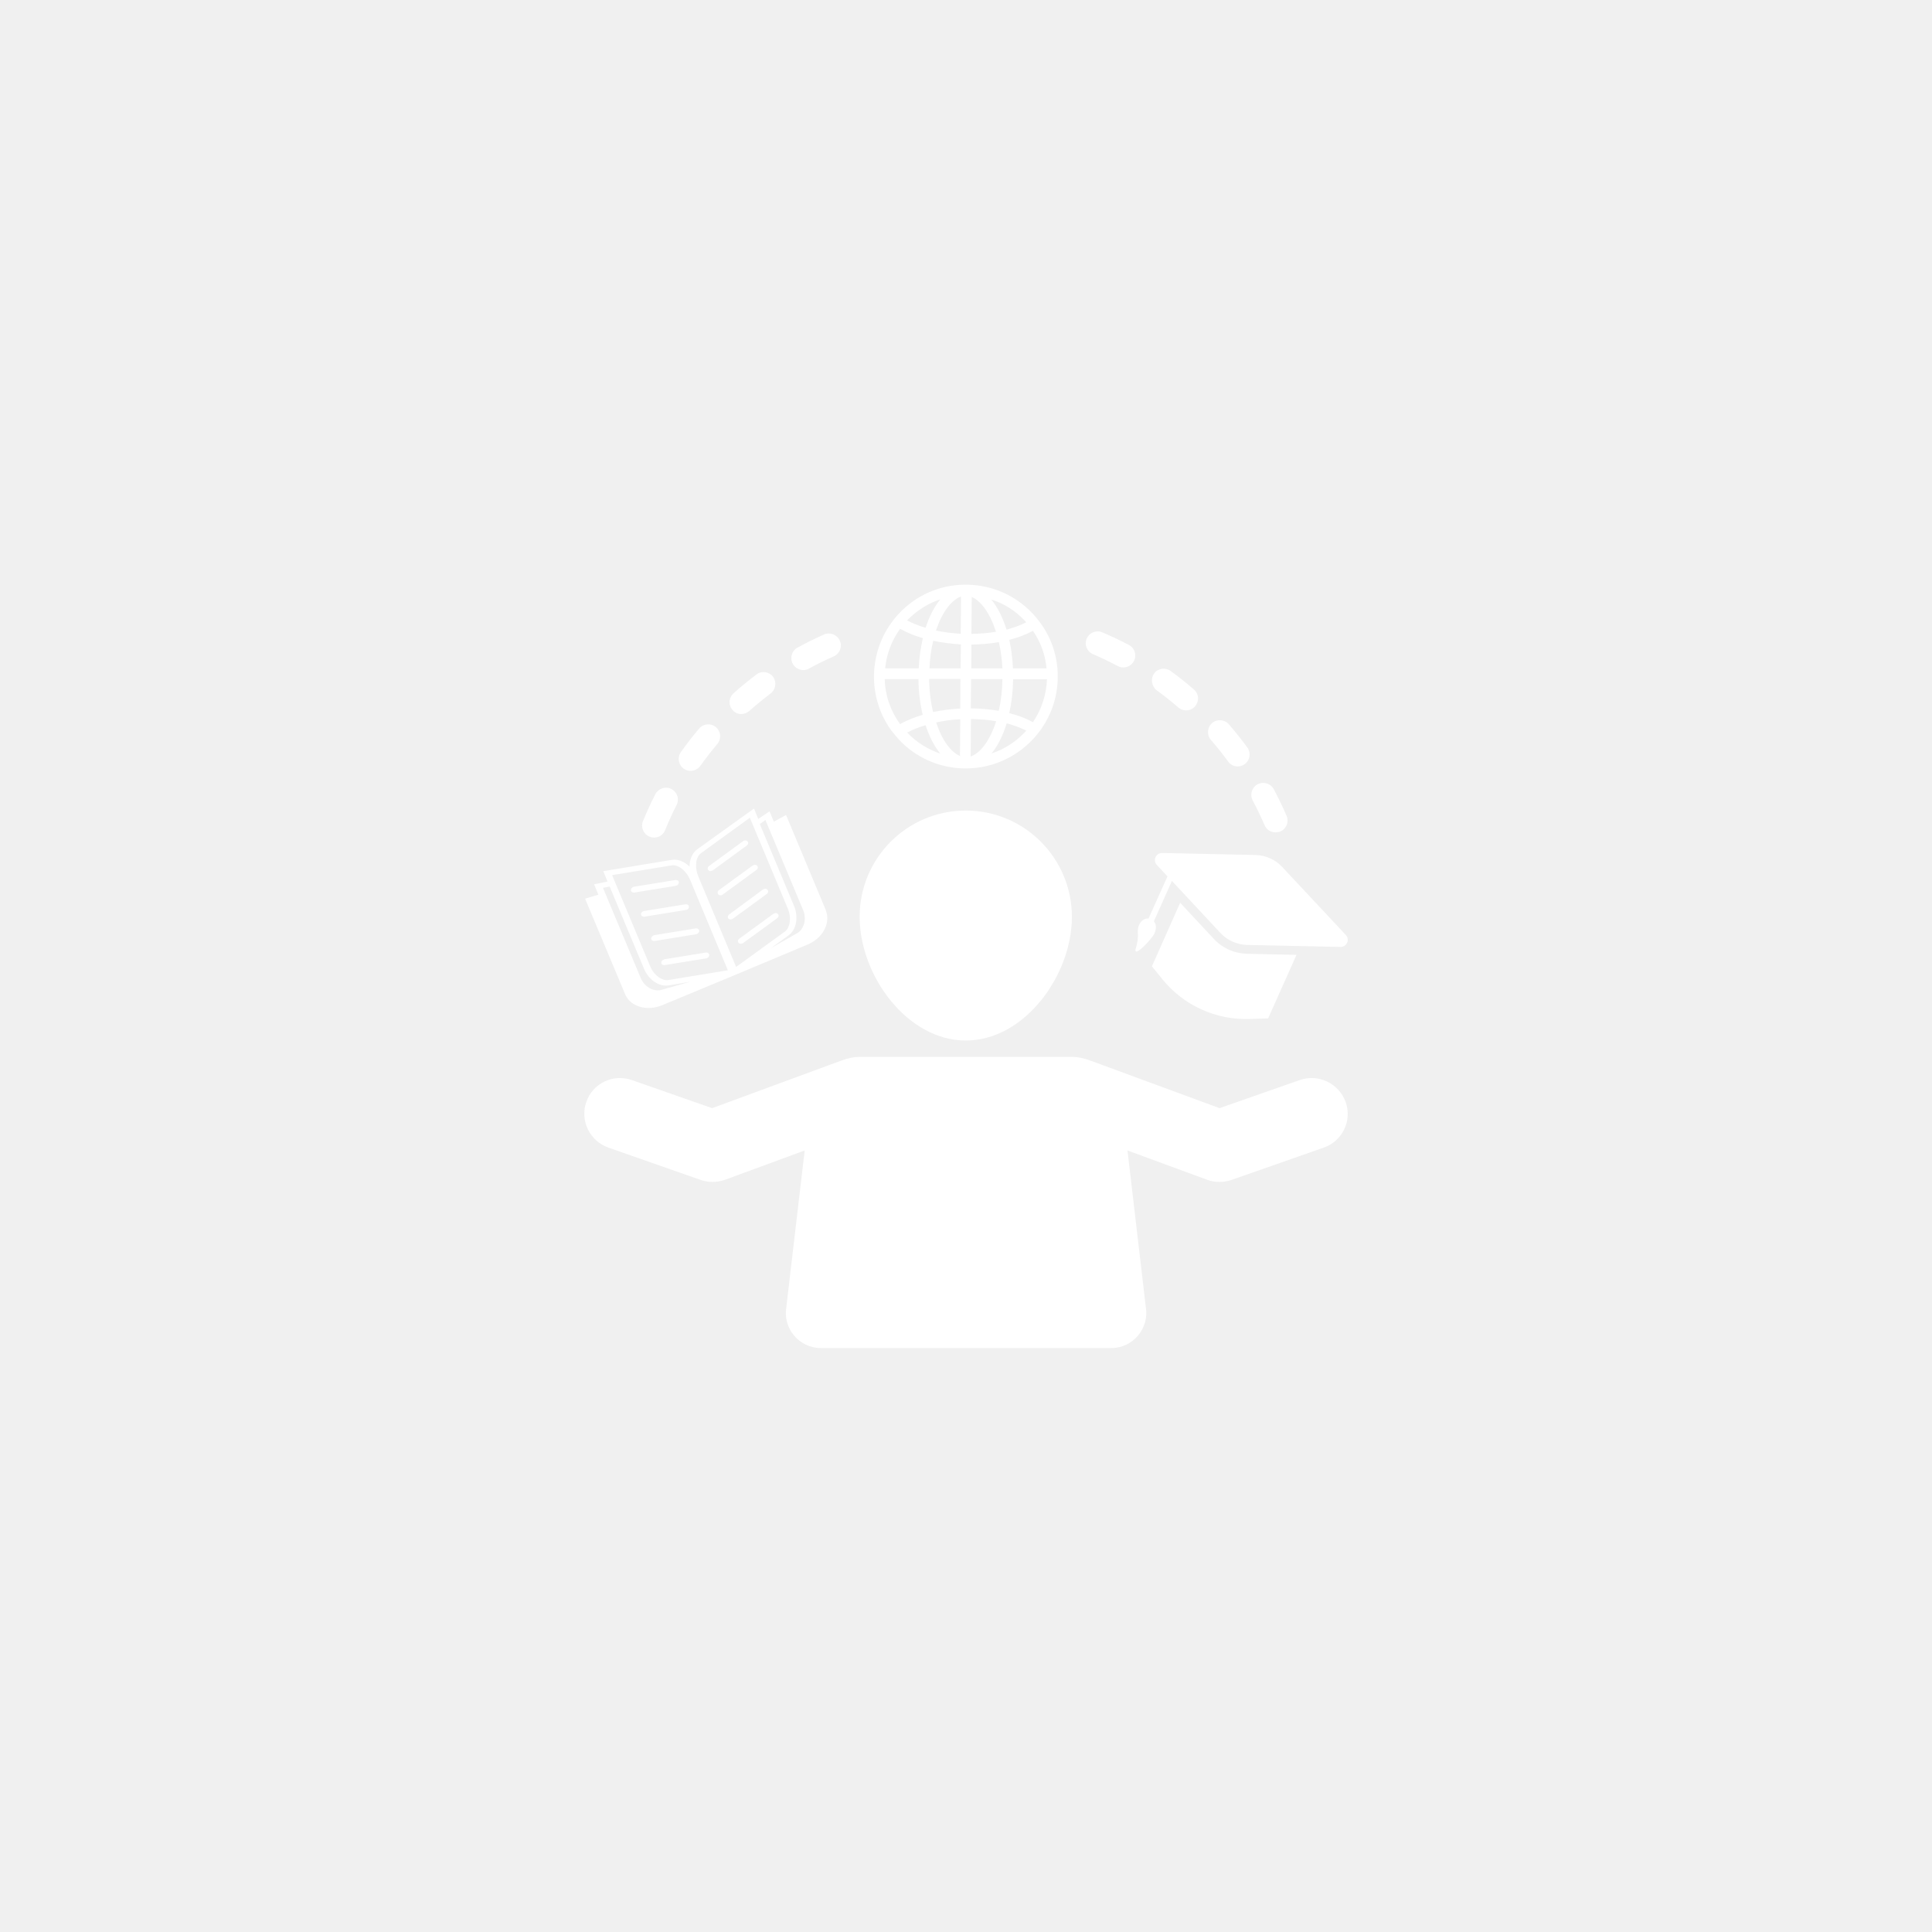
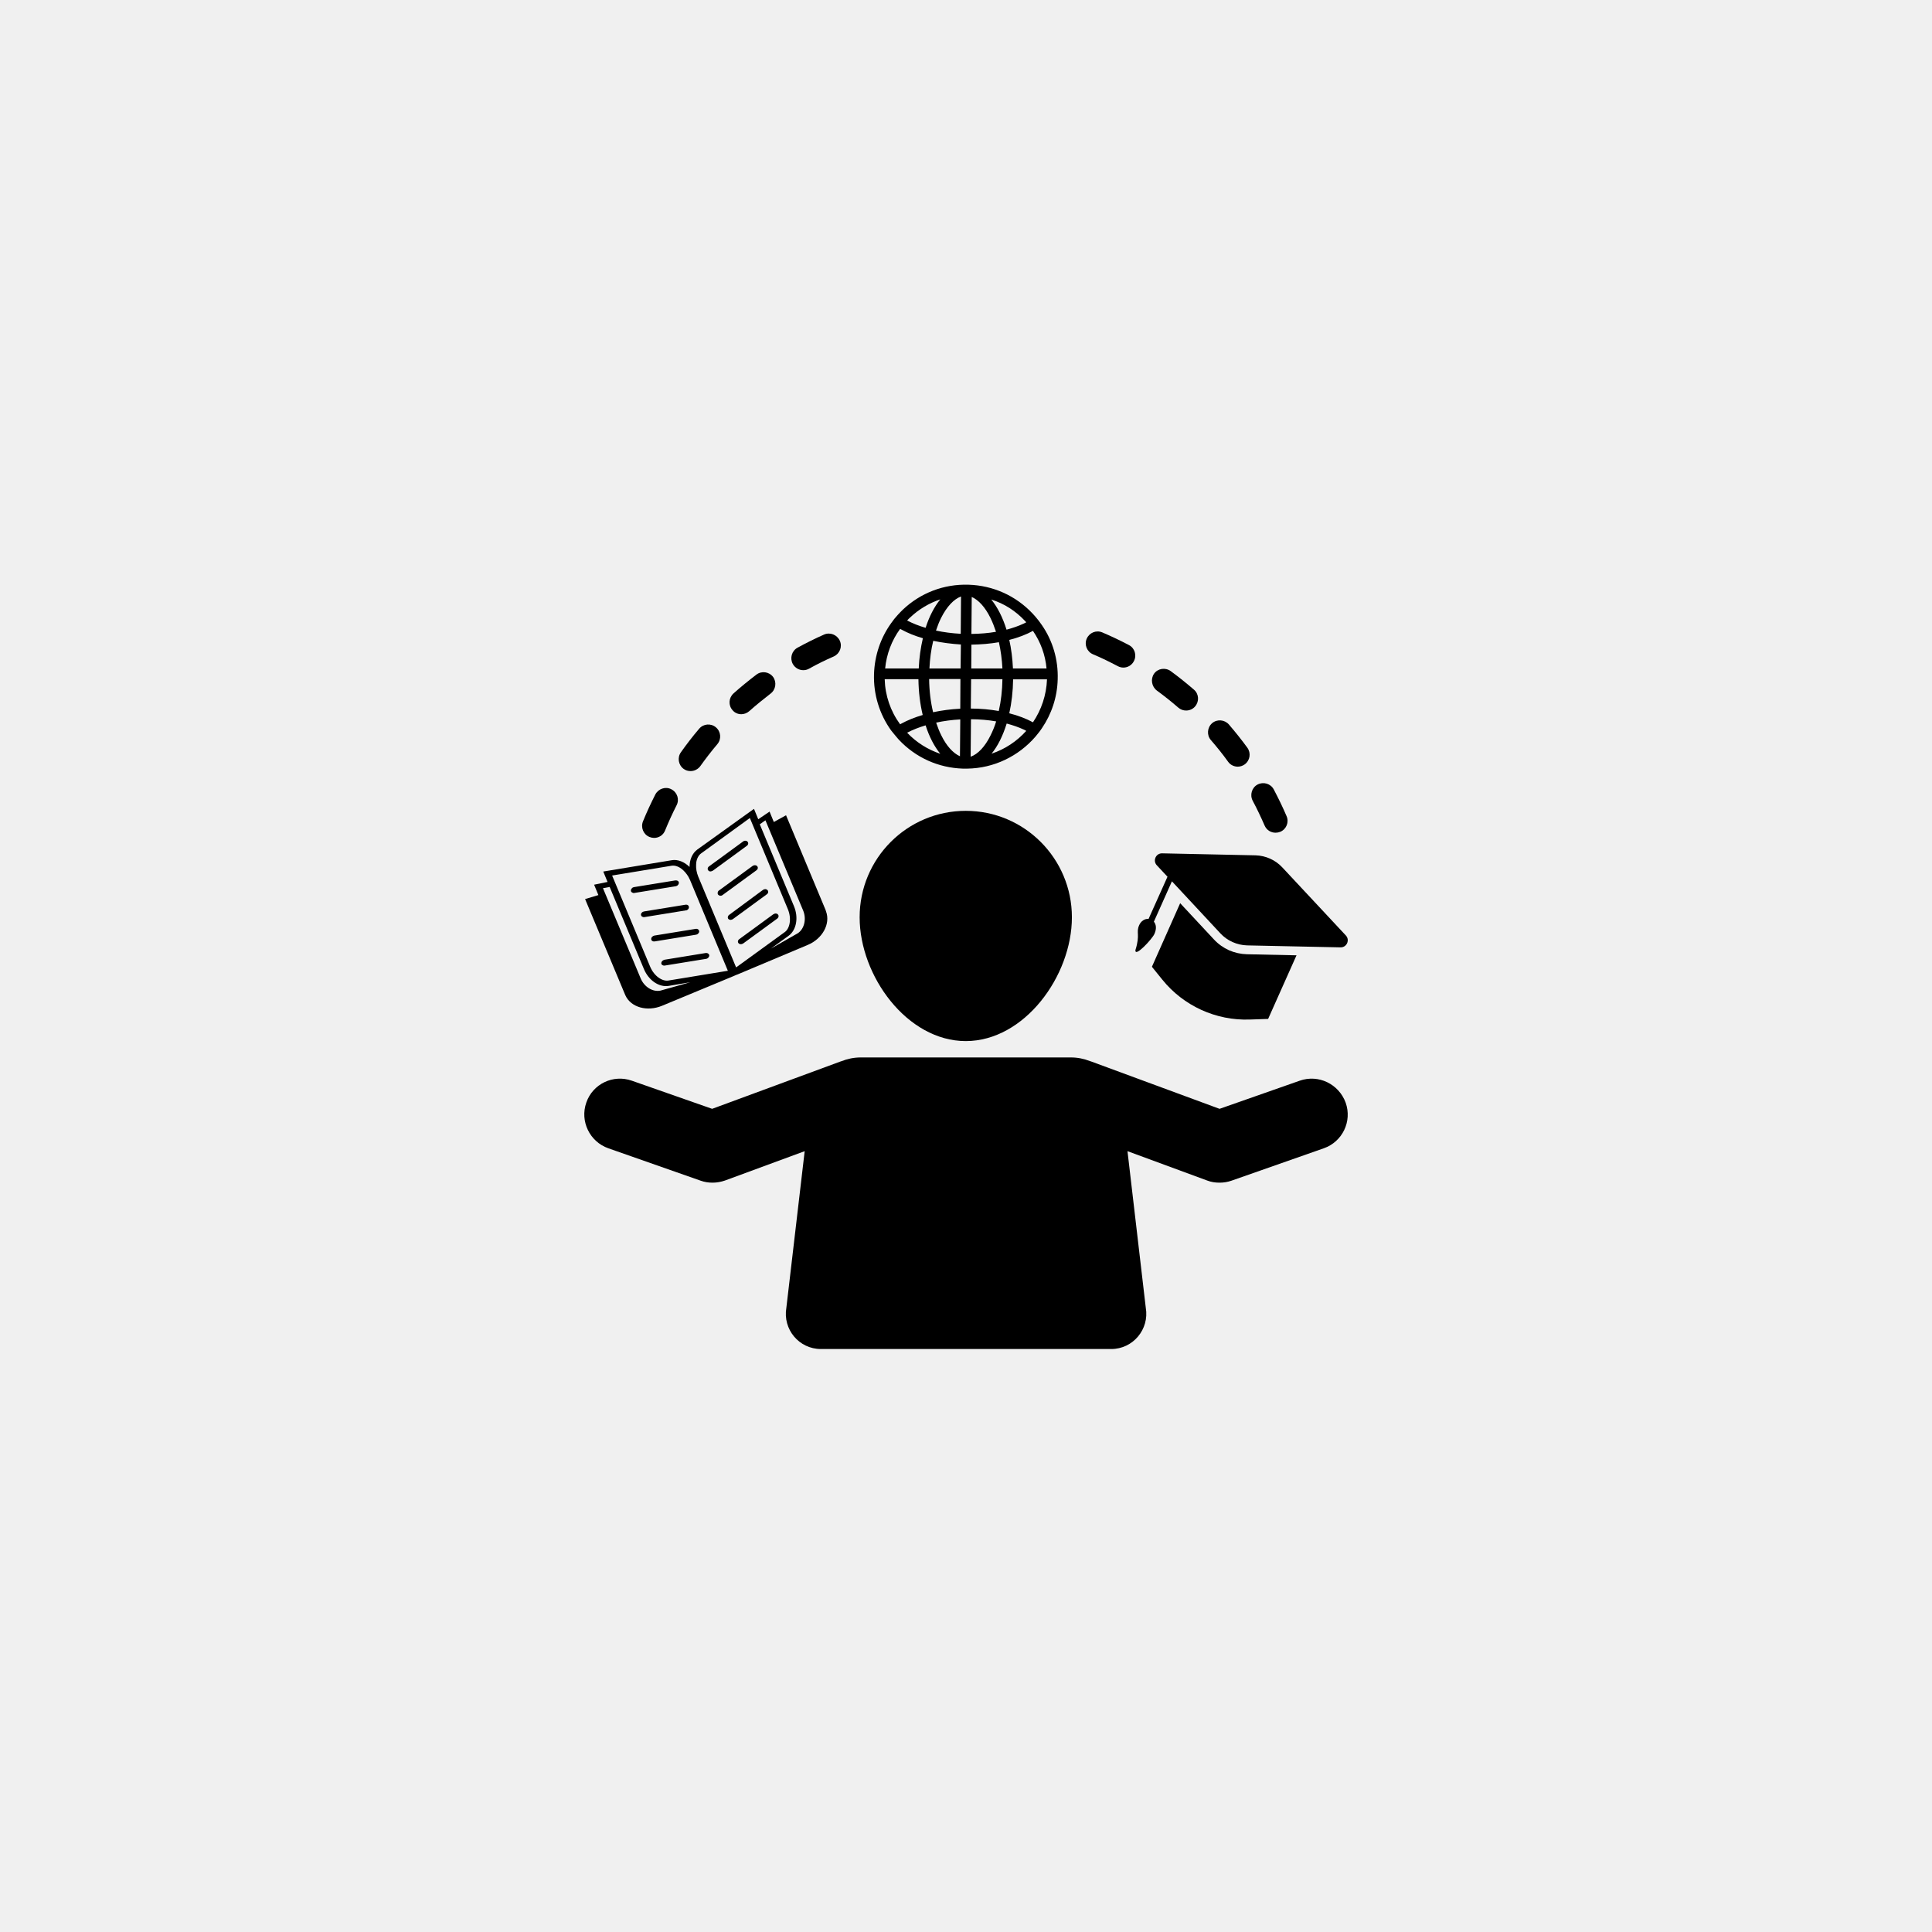
<svg xmlns="http://www.w3.org/2000/svg" width="500" zoomAndPan="magnify" viewBox="0 0 375 375" height="500" preserveAspectRatio="xMidYMid meet" version="1.0">
  <defs>
-     <clipPath id="909912998d">
+     <clipPath id="911baec762">
      <path d="M 113 205 L 262 205 L 262 261.844 L 113 261.844 Z M 113 205 " clip-rule="nonzero" />
    </clipPath>
-     <clipPath id="1e6e6df399">
+     <clipPath id="0ef6c7ca32">
      <path d="M 169 113.344 L 206 113.344 L 206 150 L 169 150 Z M 169 113.344 " clip-rule="nonzero" />
    </clipPath>
  </defs>
-   <path fill="#ffffff" d="M 238.555 184.359 C 237.457 183.855 236.477 183.172 235.648 182.285 L 229.07 175.23 L 223.586 187.559 L 225.602 190.051 C 229.719 195.148 236.035 198.023 242.582 197.785 L 246.141 197.668 L 251.652 185.336 L 242.02 185.129 C 240.836 185.098 239.648 184.832 238.555 184.359 Z M 238.555 184.359 " fill-opacity="1" fill-rule="nonzero" />
-   <path fill="#ffffff" d="M 224.059 181.215 C 224.535 180.18 224.414 179.348 223.969 178.816 L 227.469 170.992 L 236.895 181.098 C 238.227 182.52 240.094 183.352 242.051 183.41 L 260.188 183.797 C 261.406 183.824 262.055 182.371 261.227 181.484 L 248.867 168.266 C 247.535 166.84 245.668 166.012 243.711 165.953 L 225.57 165.566 C 224.355 165.539 223.703 166.988 224.535 167.879 L 226.609 170.102 L 222.934 178.281 C 222.191 178.195 221.453 178.727 221.125 179.469 C 220.445 180.98 221.363 181.215 220.383 184.328 C 220.266 185.84 223.676 182.105 224.059 181.215 Z M 224.059 181.215 " fill-opacity="1" fill-rule="nonzero" />
-   <path fill="#ffffff" d="M 187.457 201.965 C 198.836 201.965 208.055 189.336 208.055 177.957 C 208.055 166.574 198.836 157.328 187.457 157.328 C 176.074 157.328 166.855 166.547 166.855 177.957 C 166.855 189.336 176.074 201.965 187.457 201.965 Z M 187.457 201.965 " fill-opacity="1" fill-rule="nonzero" />
-   <g clip-path="url(#909912998d)">
-     <path fill="#ffffff" d="M 252.277 209.641 L 236.715 215.094 L 211.848 205.934 C 211.758 205.906 211.672 205.875 211.582 205.848 C 210.426 205.402 209.211 205.137 207.906 205.137 L 167.035 205.137 C 165.73 205.137 164.484 205.402 163.359 205.848 C 163.27 205.875 163.18 205.906 163.094 205.934 L 138.227 215.094 L 122.637 209.641 C 119.02 208.367 115.047 210.262 113.805 213.879 C 112.527 217.496 114.457 221.465 118.07 222.742 L 136.004 229.023 C 136.742 229.289 137.516 229.41 138.312 229.41 C 139.113 229.41 139.945 229.262 140.715 228.996 L 156.188 223.305 L 152.629 253.684 C 151.918 257.832 155.09 261.656 159.328 261.656 L 215.703 261.656 C 219.91 261.656 223.109 257.832 222.398 253.684 L 218.844 223.305 L 234.316 228.996 C 235.086 229.289 235.887 229.41 236.715 229.41 C 237.484 229.41 238.258 229.289 239.027 229.023 L 256.957 222.742 C 260.574 221.465 262.473 217.523 261.195 213.906 C 259.863 210.262 255.891 208.367 252.277 209.641 Z M 252.277 209.641 " fill-opacity="1" fill-rule="nonzero" />
+   <path fill="#000000" d="M 238.555 184.449 C 237.457 183.945 236.477 183.262 235.648 182.371 L 229.07 175.309 L 223.586 187.652 L 225.602 190.145 C 229.719 195.25 236.035 198.129 242.582 197.891 L 246.141 197.773 L 251.652 185.426 L 242.02 185.219 C 240.836 185.191 239.648 184.922 238.555 184.449 Z M 238.555 184.449 " fill-opacity="1" fill-rule="nonzero" />
+   <path fill="#000000" d="M 224.059 181.301 C 224.535 180.266 224.414 179.434 223.969 178.898 L 227.469 171.062 L 236.895 181.184 C 238.227 182.609 240.094 183.438 242.051 183.5 L 260.188 183.883 C 261.406 183.914 262.055 182.461 261.227 181.57 L 248.867 168.332 C 247.535 166.91 245.668 166.078 243.711 166.02 L 225.57 165.633 C 224.355 165.605 223.703 167.059 224.535 167.949 L 226.609 170.172 L 222.934 178.363 C 222.191 178.277 221.453 178.809 221.125 179.551 C 220.445 181.066 221.363 181.301 220.383 184.418 C 220.266 185.934 223.676 182.191 224.059 181.301 Z M 224.059 181.301 " fill-opacity="1" fill-rule="nonzero" />
+   <path fill="#000000" d="M 187.457 202.074 C 198.836 202.074 208.055 189.434 208.055 178.039 C 208.055 166.641 198.836 157.383 187.457 157.383 C 176.074 157.383 166.855 166.613 166.855 178.039 C 166.855 189.434 176.074 202.074 187.457 202.074 Z M 187.457 202.074 " fill-opacity="1" fill-rule="nonzero" />
+   <g clip-path="url(#911baec762)">
+     <path fill="#000000" d="M 252.277 209.762 L 236.715 215.223 L 211.848 206.051 C 211.758 206.023 211.672 205.992 211.582 205.965 C 210.426 205.52 209.211 205.25 207.906 205.25 L 167.035 205.25 C 165.73 205.25 164.484 205.52 163.359 205.965 C 163.27 205.992 163.18 206.023 163.094 206.051 L 138.227 215.223 L 122.637 209.762 C 119.02 208.484 115.047 210.387 113.805 214.004 C 112.527 217.625 114.457 221.602 118.07 222.879 L 136.004 229.172 C 136.742 229.438 137.516 229.555 138.312 229.555 C 139.113 229.555 139.945 229.406 140.715 229.141 L 156.188 223.441 L 152.629 253.859 C 151.918 258.016 155.09 261.844 159.328 261.844 L 215.703 261.844 C 219.91 261.844 223.109 258.016 222.398 253.859 L 218.844 223.441 L 234.316 229.141 C 235.086 229.438 235.887 229.555 236.715 229.555 C 237.484 229.555 238.258 229.438 239.027 229.172 L 256.957 222.879 C 260.574 221.602 262.473 217.656 261.195 214.035 C 259.863 210.387 255.891 208.484 252.277 209.762 Z M 252.277 209.762 " fill-opacity="1" fill-rule="nonzero" />
  </g>
-   <path fill="#ffffff" d="M 131.348 171.879 C 131.438 171.852 131.527 171.793 131.586 171.703 C 131.617 171.672 131.617 171.645 131.645 171.645 C 131.676 171.582 131.703 171.523 131.734 171.465 C 131.766 171.406 131.766 171.316 131.766 171.258 C 131.766 171.051 131.617 170.902 131.41 170.844 C 131.32 170.812 131.199 170.812 131.082 170.812 L 123.051 172.117 C 123.02 172.117 122.961 172.148 122.934 172.148 C 122.812 172.176 122.695 172.266 122.637 172.355 C 122.516 172.473 122.457 172.621 122.457 172.801 C 122.457 172.918 122.516 173.035 122.637 173.125 C 122.695 173.156 122.754 173.184 122.812 173.215 C 122.844 173.215 122.871 173.242 122.902 173.242 C 122.961 173.273 123.051 173.273 123.141 173.242 L 131.172 171.941 C 131.23 171.91 131.289 171.91 131.348 171.879 Z M 131.348 171.879 " fill-opacity="1" fill-rule="nonzero" />
-   <path fill="#ffffff" d="M 133.215 176.621 C 133.246 176.621 133.277 176.594 133.305 176.594 C 133.57 176.473 133.75 176.238 133.719 175.969 C 133.691 175.645 133.395 175.465 133.039 175.527 L 125.008 176.828 C 124.652 176.891 124.383 177.188 124.414 177.48 C 124.445 177.777 124.738 177.984 125.094 177.926 L 133.129 176.621 C 133.156 176.621 133.188 176.621 133.215 176.621 Z M 133.215 176.621 " fill-opacity="1" fill-rule="nonzero" />
-   <path fill="#ffffff" d="M 126.578 181.75 C 126.457 181.867 126.398 182.016 126.398 182.195 C 126.43 182.52 126.727 182.699 127.082 182.641 L 135.113 181.336 C 135.145 181.336 135.172 181.336 135.203 181.305 C 135.23 181.305 135.262 181.277 135.293 181.277 C 135.379 181.246 135.469 181.188 135.527 181.098 C 135.648 180.98 135.734 180.832 135.707 180.652 C 135.676 180.355 135.379 180.148 135.023 180.207 L 126.992 181.512 C 126.844 181.543 126.695 181.633 126.578 181.75 Z M 126.578 181.75 " fill-opacity="1" fill-rule="nonzero" />
-   <path fill="#ffffff" d="M 128.828 186.254 C 128.742 186.285 128.684 186.312 128.621 186.375 C 128.445 186.492 128.355 186.699 128.355 186.879 C 128.355 186.996 128.414 187.113 128.535 187.203 C 128.594 187.234 128.652 187.262 128.711 187.293 C 128.801 187.32 128.918 187.352 129.039 187.32 L 137.07 186.02 C 137.129 186.02 137.188 185.988 137.246 185.957 C 137.336 185.93 137.426 185.871 137.484 185.781 C 137.516 185.75 137.516 185.723 137.543 185.723 C 137.574 185.664 137.602 185.602 137.633 185.543 C 137.664 185.484 137.664 185.395 137.664 185.336 C 137.664 185.277 137.633 185.219 137.602 185.16 C 137.543 185.039 137.426 184.98 137.309 184.922 C 137.219 184.891 137.098 184.891 136.98 184.891 L 128.949 186.195 C 128.918 186.227 128.891 186.254 128.828 186.254 Z M 128.828 186.254 " fill-opacity="1" fill-rule="nonzero" />
-   <path fill="#ffffff" d="M 121.301 192.895 C 121.332 192.953 121.359 193.012 121.391 193.102 C 122.457 195.441 125.629 196.301 128.504 195.117 L 142.227 189.426 L 143.055 189.07 L 143.086 189.07 L 156.781 183.32 C 159.625 182.137 161.227 179.262 160.336 176.828 C 160.305 176.77 160.277 176.711 160.277 176.621 L 152.57 158.188 L 150.199 159.492 L 149.371 157.477 L 147.176 158.957 L 146.348 156.941 L 135.352 164.828 C 134.371 165.539 133.84 166.812 133.84 168.207 C 132.832 167.227 131.586 166.695 130.371 166.902 L 117.094 169.094 L 117.922 171.109 L 115.316 171.645 L 116.145 173.66 L 113.566 174.43 Z M 148.57 159.164 L 155.891 176.652 C 156.57 178.281 156.129 180.18 154.883 181.039 L 149.637 184.031 L 153.074 181.543 C 154.586 180.445 155.031 178.016 154.113 175.824 L 147.473 159.938 Z M 135.145 167.316 C 135.262 166.547 135.617 165.922 136.062 165.598 L 145.547 158.723 L 152.898 176.324 C 153.727 178.281 153.254 180.148 152.363 180.801 L 142.879 187.68 L 135.527 170.074 C 135.203 169.273 135.082 168.5 135.113 167.82 C 135.113 167.641 135.145 167.465 135.145 167.316 Z M 130.371 167.969 C 130.906 167.879 131.586 168.059 132.238 168.531 C 132.355 168.621 132.504 168.738 132.625 168.855 C 133.129 169.332 133.602 169.953 133.93 170.723 L 141.277 188.328 L 129.719 190.227 C 128.594 190.406 126.961 189.426 126.164 187.469 L 118.812 169.863 Z M 118.336 172.086 L 124.977 187.973 C 125.895 190.195 127.91 191.559 129.777 191.266 L 133.988 190.555 L 128.18 192.184 C 126.668 192.48 125.035 191.441 124.355 189.812 L 117.035 172.324 Z M 118.336 172.086 " fill-opacity="1" fill-rule="nonzero" />
-   <path fill="#ffffff" d="M 138.195 169.004 C 138.254 168.977 138.312 168.945 138.375 168.918 L 144.953 164.113 C 145.25 163.906 145.309 163.551 145.102 163.316 C 145.07 163.285 145.043 163.254 145.012 163.227 C 144.953 163.168 144.863 163.168 144.777 163.137 C 144.656 163.105 144.539 163.105 144.422 163.168 C 144.332 163.195 144.273 163.227 144.211 163.285 L 137.633 168.086 C 137.336 168.293 137.277 168.648 137.484 168.887 C 137.633 169.094 137.93 169.125 138.195 169.004 Z M 138.195 169.004 " fill-opacity="1" fill-rule="nonzero" />
-   <path fill="#ffffff" d="M 139.41 173.598 C 139.5 173.688 139.617 173.746 139.738 173.777 C 139.766 173.777 139.797 173.777 139.824 173.777 C 139.824 173.777 139.797 173.777 139.797 173.777 C 139.824 173.777 139.887 173.777 139.914 173.777 C 139.945 173.777 139.945 173.777 139.945 173.777 C 139.945 173.777 139.973 173.777 139.973 173.777 C 139.973 173.777 139.973 173.777 139.945 173.777 C 140.004 173.777 140.062 173.746 140.094 173.746 C 140.152 173.719 140.211 173.688 140.242 173.66 L 146.82 168.855 C 147.117 168.648 147.176 168.293 146.969 168.059 C 146.82 167.879 146.555 167.82 146.289 167.91 C 146.199 167.938 146.141 167.969 146.051 168.027 L 139.469 172.828 C 139.293 173.008 139.203 173.363 139.41 173.598 Z M 139.41 173.598 " fill-opacity="1" fill-rule="nonzero" />
-   <path fill="#ffffff" d="M 141.367 178.281 C 141.547 178.461 141.812 178.52 142.078 178.402 C 142.078 178.402 142.109 178.402 142.109 178.402 C 142.137 178.402 142.137 178.371 142.137 178.371 C 142.168 178.34 142.227 178.34 142.258 178.312 L 148.836 173.512 C 149.133 173.305 149.191 172.949 148.984 172.711 C 148.926 172.652 148.867 172.59 148.777 172.562 C 148.719 172.531 148.598 172.504 148.539 172.504 C 148.391 172.504 148.215 172.562 148.094 172.652 L 141.547 177.48 C 141.25 177.691 141.188 178.047 141.367 178.281 Z M 141.367 178.281 " fill-opacity="1" fill-rule="nonzero" />
-   <path fill="#ffffff" d="M 143.352 182.996 C 143.531 183.203 143.828 183.23 144.094 183.113 C 144.152 183.082 144.211 183.055 144.273 183.023 L 150.852 178.223 C 150.883 178.195 150.941 178.164 150.969 178.105 C 151 178.047 151.031 178.016 151.059 177.984 C 151.117 177.898 151.117 177.809 151.117 177.719 C 151.117 177.66 151.117 177.602 151.09 177.57 C 151.059 177.512 151.031 177.453 151 177.422 C 150.969 177.395 150.941 177.363 150.91 177.332 C 150.852 177.273 150.762 177.273 150.672 177.246 C 150.555 177.215 150.438 177.215 150.316 177.273 C 150.289 177.273 150.258 177.305 150.199 177.332 C 150.172 177.363 150.141 177.363 150.082 177.395 L 143.5 182.195 C 143.203 182.402 143.145 182.758 143.352 182.996 Z M 143.352 182.996 " fill-opacity="1" fill-rule="nonzero" />
-   <g clip-path="url(#1e6e6df399)">
-     <path fill="#ffffff" d="M 174.266 143.309 C 174.324 143.398 174.414 143.457 174.473 143.547 C 177.734 147.012 182.148 149 186.922 149.148 C 187.012 149.148 187.102 149.148 187.219 149.148 C 187.309 149.148 187.367 149.148 187.457 149.148 C 187.543 149.148 187.605 149.148 187.691 149.148 C 192.969 149.09 197.738 146.688 200.973 142.953 C 201.414 142.418 201.859 141.887 202.246 141.293 C 204.082 138.598 205.211 135.336 205.297 131.84 C 205.418 128.043 204.352 124.398 202.246 121.348 C 201.859 120.781 201.445 120.219 200.973 119.688 C 200.793 119.48 200.613 119.273 200.438 119.094 C 197.176 115.625 192.762 113.641 187.988 113.492 C 183.219 113.344 178.684 115.062 175.215 118.352 C 174.891 118.68 174.562 119.004 174.266 119.332 C 173.793 119.836 173.348 120.398 172.961 120.961 C 170.918 123.805 169.762 127.215 169.645 130.832 C 169.523 134.773 170.711 138.598 172.961 141.738 C 173.379 142.242 173.793 142.773 174.266 143.309 Z M 192.465 146.242 C 193.68 144.762 194.656 142.773 195.398 140.402 C 196.613 140.73 197.738 141.117 198.746 141.59 C 198.895 141.648 199.043 141.738 199.191 141.828 C 197.383 143.844 195.074 145.383 192.465 146.242 Z M 200.496 140.168 C 199.191 139.457 197.652 138.863 195.902 138.418 C 196.348 136.402 196.613 134.18 196.645 131.84 L 203.223 131.84 C 203.105 134.891 202.125 137.766 200.496 140.168 Z M 200.496 122.441 C 201.98 124.605 202.898 127.098 203.133 129.734 L 196.613 129.734 C 196.523 127.777 196.289 125.91 195.902 124.191 C 197.652 123.746 199.191 123.152 200.496 122.441 Z M 198.926 120.488 C 199.016 120.574 199.105 120.664 199.191 120.781 C 199.043 120.871 198.895 120.93 198.719 121.02 C 197.711 121.496 196.586 121.879 195.367 122.207 C 194.629 119.836 193.621 117.848 192.406 116.367 C 194.895 117.137 197.117 118.559 198.926 120.488 Z M 188.613 115.863 C 189.945 116.457 191.219 117.848 192.227 119.895 C 192.641 120.723 192.996 121.645 193.324 122.621 C 191.812 122.887 190.211 123.008 188.551 123.035 Z M 188.551 125.109 C 190.418 125.082 192.227 124.934 193.887 124.637 C 194.242 126.238 194.48 127.957 194.57 129.734 L 188.523 129.734 Z M 188.492 131.809 L 194.57 131.809 C 194.539 133.973 194.301 136.047 193.859 137.973 C 192.168 137.676 190.332 137.5 188.434 137.5 Z M 188.465 139.574 C 190.152 139.574 191.812 139.723 193.355 139.988 C 193.059 140.969 192.672 141.887 192.258 142.715 C 191.191 144.879 189.828 146.332 188.402 146.836 Z M 176.074 142.184 C 177.141 141.621 178.355 141.145 179.66 140.758 C 180.371 142.984 181.352 144.852 182.508 146.273 C 180.074 145.441 177.883 144.078 176.074 142.184 Z M 186.328 146.746 C 184.996 146.152 183.723 144.762 182.715 142.715 C 182.328 141.945 182.004 141.117 181.707 140.227 C 183.188 139.898 184.758 139.691 186.387 139.605 Z M 186.387 137.527 C 184.551 137.617 182.801 137.855 181.113 138.211 C 180.637 136.227 180.371 134.062 180.344 131.777 L 186.418 131.777 Z M 186.449 129.734 L 180.402 129.734 C 180.492 127.867 180.727 126.027 181.141 124.371 C 182.832 124.727 184.641 124.961 186.508 125.082 Z M 186.535 115.773 L 186.477 123.008 C 184.816 122.918 183.188 122.711 181.676 122.383 C 181.973 121.496 182.297 120.664 182.684 119.895 C 183.781 117.73 185.145 116.277 186.535 115.773 Z M 176.668 119.836 C 178.355 118.234 180.371 117.047 182.504 116.336 C 181.352 117.762 180.371 119.629 179.66 121.852 C 178.355 121.465 177.141 120.992 176.074 120.426 C 176.254 120.219 176.461 120.012 176.668 119.836 Z M 174.711 122.059 C 174.77 122.086 174.859 122.145 174.949 122.176 C 176.191 122.859 177.586 123.422 179.129 123.867 C 178.711 125.672 178.414 127.66 178.328 129.734 L 171.805 129.734 C 172.074 126.949 173.082 124.281 174.711 122.059 Z M 178.266 131.809 C 178.297 134.297 178.594 136.641 179.098 138.746 C 177.586 139.188 176.164 139.75 174.918 140.434 C 174.859 140.465 174.77 140.523 174.711 140.551 C 172.844 138.004 171.805 134.98 171.719 131.809 C 171.719 131.809 178.266 131.809 178.266 131.809 Z M 178.266 131.809 " fill-opacity="1" fill-rule="nonzero" />
+   <path fill="#000000" d="M 131.348 171.953 C 131.438 171.926 131.527 171.867 131.586 171.777 C 131.617 171.746 131.617 171.719 131.645 171.719 C 131.676 171.656 131.703 171.598 131.734 171.539 C 131.766 171.48 131.766 171.391 131.766 171.332 C 131.766 171.125 131.617 170.977 131.41 170.914 C 131.32 170.887 131.199 170.887 131.082 170.887 L 123.051 172.191 C 123.02 172.191 122.961 172.223 122.934 172.223 C 122.812 172.25 122.695 172.34 122.637 172.43 C 122.516 172.547 122.457 172.695 122.457 172.875 C 122.457 172.992 122.516 173.113 122.637 173.199 C 122.695 173.23 122.754 173.262 122.812 173.289 C 122.844 173.289 122.871 173.32 122.902 173.32 C 122.961 173.348 123.051 173.348 123.141 173.32 L 131.172 172.016 C 131.23 171.984 131.289 171.984 131.348 171.953 Z M 131.348 171.953 " fill-opacity="1" fill-rule="nonzero" />
+   <path fill="#000000" d="M 133.215 176.703 C 133.246 176.703 133.277 176.672 133.305 176.672 C 133.57 176.555 133.75 176.316 133.719 176.051 C 133.691 175.723 133.395 175.547 133.039 175.605 L 125.008 176.91 C 124.652 176.969 124.383 177.266 124.414 177.562 C 124.445 177.859 124.738 178.066 125.094 178.008 L 133.129 176.703 C 133.156 176.703 133.188 176.703 133.215 176.703 Z M 133.215 176.703 " fill-opacity="1" fill-rule="nonzero" />
+   <path fill="#000000" d="M 126.578 181.836 C 126.457 181.957 126.398 182.105 126.398 182.281 C 126.43 182.609 126.727 182.785 127.082 182.727 L 135.113 181.422 C 135.145 181.422 135.172 181.422 135.203 181.391 C 135.23 181.391 135.262 181.363 135.293 181.363 C 135.379 181.332 135.469 181.273 135.527 181.184 C 135.648 181.066 135.734 180.918 135.707 180.738 C 135.676 180.441 135.379 180.234 135.023 180.293 L 126.992 181.598 C 126.844 181.629 126.695 181.719 126.578 181.836 Z M 126.578 181.836 " fill-opacity="1" fill-rule="nonzero" />
+   <path fill="#000000" d="M 128.828 186.348 C 128.742 186.379 128.684 186.406 128.621 186.465 C 128.445 186.586 128.355 186.793 128.355 186.969 C 128.355 187.09 128.414 187.207 128.535 187.297 C 128.594 187.328 128.652 187.355 128.711 187.387 C 128.801 187.414 128.918 187.445 129.039 187.414 L 137.07 186.109 C 137.129 186.109 137.188 186.082 137.246 186.051 C 137.336 186.02 137.426 185.961 137.484 185.871 C 137.516 185.844 137.516 185.812 137.543 185.812 C 137.574 185.754 137.602 185.695 137.633 185.637 C 137.664 185.574 137.664 185.488 137.664 185.426 C 137.664 185.367 137.633 185.309 137.602 185.25 C 137.543 185.129 137.426 185.07 137.309 185.012 C 137.219 184.98 137.098 184.98 136.98 184.98 L 128.949 186.289 C 128.918 186.316 128.891 186.348 128.828 186.348 Z M 128.828 186.348 " fill-opacity="1" fill-rule="nonzero" />
+   <path fill="#000000" d="M 121.301 192.996 C 121.332 193.055 121.359 193.113 121.391 193.203 C 122.457 195.547 125.629 196.406 128.504 195.219 L 142.227 189.523 L 143.055 189.168 L 143.086 189.168 L 156.781 183.41 C 159.625 182.223 161.227 179.344 160.336 176.91 C 160.305 176.852 160.277 176.793 160.277 176.703 L 152.57 158.242 L 150.199 159.551 L 149.371 157.531 L 147.176 159.016 L 146.348 156.996 L 135.352 164.891 C 134.371 165.605 133.84 166.879 133.84 168.273 C 132.832 167.297 131.586 166.762 130.371 166.969 L 117.094 169.164 L 117.922 171.184 L 115.316 171.719 L 116.145 173.734 L 113.566 174.508 Z M 148.57 159.223 L 155.891 176.73 C 156.57 178.363 156.129 180.266 154.883 181.125 L 149.637 184.121 L 153.074 181.629 C 154.586 180.531 155.031 178.098 154.113 175.902 L 147.473 159.996 Z M 135.145 167.383 C 135.262 166.613 135.617 165.988 136.062 165.664 L 145.547 158.777 L 152.898 176.406 C 153.727 178.363 153.254 180.234 152.363 180.887 L 142.879 187.773 L 135.527 170.145 C 135.203 169.344 135.082 168.57 135.113 167.891 C 135.113 167.711 135.145 167.531 135.145 167.383 Z M 130.371 168.035 C 130.906 167.949 131.586 168.125 132.238 168.602 C 132.355 168.691 132.504 168.809 132.625 168.926 C 133.129 169.402 133.602 170.027 133.93 170.797 L 141.277 188.426 L 129.719 190.324 C 128.594 190.504 126.961 189.523 126.164 187.562 L 118.812 169.938 Z M 118.336 172.16 L 124.977 188.07 C 125.895 190.293 127.91 191.66 129.777 191.363 L 133.988 190.652 L 128.18 192.281 C 126.668 192.578 125.035 191.539 124.355 189.91 L 117.035 172.398 Z M 118.336 172.16 " fill-opacity="1" fill-rule="nonzero" />
+   <path fill="#000000" d="M 138.195 169.074 C 138.254 169.047 138.312 169.016 138.375 168.988 L 144.953 164.18 C 145.25 163.973 145.309 163.617 145.102 163.379 C 145.07 163.348 145.043 163.32 145.012 163.289 C 144.953 163.23 144.863 163.23 144.777 163.199 C 144.656 163.172 144.539 163.172 144.422 163.23 C 144.332 163.258 144.273 163.289 144.211 163.348 L 137.633 168.156 C 137.336 168.363 137.277 168.719 137.484 168.957 C 137.633 169.164 137.93 169.195 138.195 169.074 Z M 138.195 169.074 " fill-opacity="1" fill-rule="nonzero" />
+   <path fill="#000000" d="M 139.41 173.676 C 139.5 173.766 139.617 173.824 139.738 173.855 C 139.766 173.855 139.797 173.855 139.824 173.855 C 139.824 173.855 139.797 173.855 139.797 173.855 C 139.824 173.855 139.887 173.855 139.914 173.855 C 139.945 173.855 139.945 173.855 139.945 173.855 C 139.945 173.855 139.973 173.855 139.973 173.855 C 139.973 173.855 139.973 173.855 139.945 173.855 C 140.004 173.855 140.062 173.824 140.094 173.824 C 140.152 173.793 140.211 173.766 140.242 173.734 L 146.82 168.926 C 147.117 168.719 147.176 168.363 146.969 168.125 C 146.82 167.949 146.555 167.891 146.289 167.977 C 146.199 168.008 146.141 168.035 146.051 168.098 L 139.469 172.902 C 139.293 173.082 139.203 173.438 139.41 173.676 Z M 139.41 173.676 " fill-opacity="1" fill-rule="nonzero" />
+   <path fill="#000000" d="M 141.367 178.363 C 141.547 178.543 141.812 178.602 142.078 178.484 C 142.078 178.484 142.109 178.484 142.109 178.484 C 142.137 178.484 142.137 178.453 142.137 178.453 C 142.168 178.422 142.227 178.422 142.258 178.395 L 148.836 173.586 C 149.133 173.379 149.191 173.023 148.984 172.785 C 148.926 172.727 148.867 172.668 148.777 172.637 C 148.719 172.605 148.598 172.578 148.539 172.578 C 148.391 172.578 148.215 172.637 148.094 172.727 L 141.547 177.562 C 141.25 177.77 141.188 178.129 141.367 178.363 Z M 141.367 178.363 " fill-opacity="1" fill-rule="nonzero" />
+   <path fill="#000000" d="M 143.352 183.082 C 143.531 183.289 143.828 183.32 144.094 183.203 C 144.152 183.172 144.211 183.141 144.273 183.113 L 150.852 178.305 C 150.883 178.277 150.941 178.246 150.969 178.188 C 151 178.129 151.031 178.098 151.059 178.066 C 151.117 177.98 151.117 177.891 151.117 177.801 C 151.117 177.742 151.117 177.684 151.09 177.652 C 151.059 177.594 151.031 177.535 151 177.504 C 150.969 177.473 150.941 177.445 150.91 177.414 C 150.852 177.355 150.762 177.355 150.672 177.324 C 150.555 177.297 150.438 177.297 150.316 177.355 C 150.289 177.355 150.258 177.387 150.199 177.414 C 150.172 177.445 150.141 177.445 150.082 177.473 L 143.5 182.281 C 143.203 182.488 143.145 182.844 143.352 183.082 Z M 143.352 183.082 " fill-opacity="1" fill-rule="nonzero" />
+   <g clip-path="url(#0ef6c7ca32)">
+     <path fill="#000000" d="M 174.266 143.348 C 174.324 143.434 174.414 143.496 174.473 143.582 C 177.734 147.055 182.148 149.043 186.922 149.191 C 187.012 149.191 187.102 149.191 187.219 149.191 C 187.309 149.191 187.367 149.191 187.457 149.191 C 187.543 149.191 187.605 149.191 187.691 149.191 C 192.969 149.133 197.738 146.73 200.973 142.992 C 201.414 142.457 201.859 141.922 202.246 141.328 C 204.082 138.629 205.211 135.363 205.297 131.863 C 205.418 128.062 204.352 124.414 202.246 121.355 C 201.859 120.793 201.445 120.23 200.973 119.695 C 200.793 119.488 200.613 119.277 200.438 119.102 C 197.176 115.629 192.762 113.641 187.988 113.492 C 183.219 113.344 178.684 115.066 175.215 118.359 C 174.891 118.684 174.562 119.012 174.266 119.34 C 173.793 119.844 173.348 120.406 172.961 120.969 C 170.918 123.82 169.762 127.23 169.645 130.852 C 169.523 134.801 170.711 138.629 172.961 141.773 C 173.379 142.277 173.793 142.812 174.266 143.348 Z M 192.465 146.285 C 193.68 144.801 194.656 142.812 195.398 140.438 C 196.613 140.766 197.738 141.152 198.746 141.625 C 198.895 141.684 199.043 141.773 199.191 141.863 C 197.383 143.879 195.074 145.422 192.465 146.285 Z M 200.496 140.199 C 199.191 139.488 197.652 138.895 195.902 138.449 C 196.348 136.434 196.613 134.207 196.645 131.863 L 203.223 131.863 C 203.105 134.918 202.125 137.797 200.496 140.199 Z M 200.496 122.453 C 201.98 124.621 202.898 127.113 203.133 129.754 L 196.613 129.754 C 196.523 127.797 196.289 125.926 195.902 124.207 C 197.652 123.762 199.191 123.168 200.496 122.453 Z M 198.926 120.496 C 199.016 120.586 199.105 120.672 199.191 120.793 C 199.043 120.883 198.895 120.941 198.719 121.031 C 197.711 121.504 196.586 121.891 195.367 122.219 C 194.629 119.844 193.621 117.855 192.406 116.371 C 194.895 117.141 197.117 118.566 198.926 120.496 Z M 188.613 115.867 C 189.945 116.461 191.219 117.855 192.227 119.902 C 192.641 120.734 192.996 121.652 193.324 122.633 C 191.812 122.898 190.211 123.02 188.551 123.047 Z M 188.551 125.125 C 190.418 125.094 192.227 124.945 193.887 124.652 C 194.242 126.254 194.48 127.973 194.57 129.754 L 188.523 129.754 Z M 188.492 131.832 L 194.57 131.832 C 194.539 134 194.301 136.074 193.859 138.004 C 192.168 137.707 190.332 137.531 188.434 137.531 Z M 188.465 139.605 C 190.152 139.605 191.812 139.754 193.355 140.023 C 193.059 141.004 192.672 141.922 192.258 142.754 C 191.191 144.918 189.828 146.375 188.402 146.879 Z M 176.074 142.219 C 177.141 141.656 178.355 141.18 179.66 140.793 C 180.371 143.02 181.352 144.891 182.508 146.312 C 180.074 145.484 177.883 144.117 176.074 142.219 Z M 186.328 146.789 C 184.996 146.195 183.723 144.801 182.715 142.754 C 182.328 141.98 182.004 141.152 181.707 140.262 C 183.188 139.934 184.758 139.727 186.387 139.637 Z M 186.387 137.559 C 184.551 137.648 182.801 137.887 181.113 138.242 C 180.637 136.254 180.371 134.086 180.344 131.801 L 186.418 131.801 Z M 186.449 129.754 L 180.402 129.754 C 180.492 127.887 180.727 126.047 181.141 124.383 C 182.832 124.738 184.641 124.977 186.508 125.094 Z M 186.535 115.777 L 186.477 123.02 C 184.816 122.93 183.188 122.723 181.676 122.395 C 181.973 121.504 182.297 120.672 182.684 119.902 C 183.781 117.734 185.145 116.281 186.535 115.777 Z M 176.668 119.844 C 178.355 118.242 180.371 117.055 182.504 116.34 C 181.352 117.766 180.371 119.637 179.66 121.859 C 178.355 121.477 177.141 121 176.074 120.438 C 176.254 120.23 176.461 120.02 176.668 119.844 Z M 174.711 122.07 C 174.77 122.098 174.859 122.156 174.949 122.188 C 176.191 122.871 177.586 123.434 179.129 123.879 C 178.711 125.688 178.414 127.676 178.328 129.754 L 171.805 129.754 C 172.074 126.965 173.082 124.293 174.711 122.07 Z M 178.266 131.832 C 178.297 134.324 178.594 136.668 179.098 138.777 C 177.586 139.223 176.164 139.785 174.918 140.469 C 174.859 140.496 174.77 140.559 174.711 140.586 C 172.844 138.035 171.805 135.008 171.719 131.832 C 171.719 131.832 178.266 131.832 178.266 131.832 Z M 178.266 131.832 " fill-opacity="1" fill-rule="nonzero" />
  </g>
-   <path fill="#ffffff" d="M 238.375 147.812 C 238.82 148.438 239.531 148.762 240.242 148.762 C 240.715 148.762 241.191 148.613 241.605 148.316 C 242.645 147.547 242.852 146.125 242.109 145.086 C 240.984 143.547 239.77 142.035 238.523 140.582 C 237.691 139.633 236.211 139.516 235.262 140.344 C 234.316 141.176 234.195 142.656 235.027 143.605 C 236.211 144.969 237.336 146.363 238.375 147.812 Z M 238.375 147.812 " fill-opacity="1" fill-rule="nonzero" />
-   <path fill="#ffffff" d="M 132.711 149.207 C 133.129 149.504 133.57 149.621 134.047 149.621 C 134.758 149.621 135.5 149.266 135.941 148.645 C 136.98 147.191 138.078 145.77 139.234 144.406 C 140.062 143.426 139.945 141.977 138.965 141.145 C 137.988 140.316 136.535 140.434 135.707 141.41 C 134.461 142.863 133.277 144.406 132.18 145.945 C 131.41 147.012 131.676 148.465 132.711 149.207 Z M 132.711 149.207 " fill-opacity="1" fill-rule="nonzero" />
-   <path fill="#ffffff" d="M 245.457 160.172 C 245.844 161.062 246.676 161.566 247.594 161.566 C 247.891 161.566 248.215 161.508 248.512 161.387 C 249.695 160.883 250.23 159.52 249.727 158.363 C 248.984 156.617 248.125 154.867 247.238 153.18 C 246.645 152.051 245.223 151.637 244.094 152.23 C 242.969 152.824 242.555 154.246 243.148 155.371 C 243.977 156.914 244.746 158.543 245.457 160.172 Z M 245.457 160.172 " fill-opacity="1" fill-rule="nonzero" />
-   <path fill="#ffffff" d="M 224.535 134.004 C 225.957 135.039 227.379 136.164 228.711 137.32 C 229.156 137.707 229.691 137.883 230.223 137.883 C 230.875 137.883 231.527 137.617 231.973 137.086 C 232.805 136.105 232.715 134.652 231.734 133.824 C 230.285 132.578 228.773 131.363 227.23 130.238 C 226.195 129.496 224.742 129.703 224 130.742 C 223.289 131.777 223.527 133.23 224.535 134.004 Z M 224.535 134.004 " fill-opacity="1" fill-rule="nonzero" />
-   <path fill="#ffffff" d="M 143.887 138.598 C 144.422 138.598 144.984 138.387 145.43 138.004 C 146.762 136.816 148.156 135.691 149.578 134.594 C 150.586 133.824 150.793 132.371 150.051 131.363 C 149.281 130.355 147.828 130.148 146.82 130.918 C 145.309 132.074 143.797 133.289 142.375 134.566 C 141.426 135.426 141.336 136.875 142.195 137.824 C 142.613 138.328 143.234 138.598 143.887 138.598 Z M 143.887 138.598 " fill-opacity="1" fill-rule="nonzero" />
-   <path fill="#ffffff" d="M 126.074 162.395 C 126.371 162.516 126.668 162.574 126.961 162.574 C 127.883 162.574 128.742 162.039 129.098 161.121 C 129.777 159.461 130.52 157.832 131.32 156.262 C 131.914 155.133 131.469 153.742 130.312 153.148 C 129.188 152.555 127.793 153.031 127.199 154.156 C 126.34 155.848 125.512 157.625 124.801 159.371 C 124.324 160.559 124.887 161.922 126.074 162.395 Z M 126.074 162.395 " fill-opacity="1" fill-rule="nonzero" />
-   <path fill="#ffffff" d="M 155.918 130.059 C 156.305 130.059 156.691 129.973 157.047 129.762 C 158.586 128.902 160.219 128.105 161.848 127.391 C 163.004 126.859 163.535 125.496 163.004 124.34 C 162.469 123.184 161.105 122.648 159.949 123.152 C 158.203 123.926 156.484 124.785 154.793 125.703 C 153.668 126.324 153.281 127.719 153.875 128.844 C 154.32 129.645 155.121 130.059 155.918 130.059 Z M 155.918 130.059 " fill-opacity="1" fill-rule="nonzero" />
-   <path fill="#ffffff" d="M 212.145 126.977 C 213.773 127.66 215.406 128.461 216.977 129.289 C 217.332 129.469 217.688 129.555 218.043 129.555 C 218.871 129.555 219.672 129.113 220.086 128.312 C 220.68 127.184 220.266 125.793 219.141 125.199 C 217.449 124.309 215.703 123.48 213.953 122.738 C 212.766 122.234 211.434 122.797 210.93 123.953 C 210.426 125.109 210.961 126.473 212.145 126.977 Z M 212.145 126.977 " fill-opacity="1" fill-rule="nonzero" />
+   <path fill="#000000" d="M 238.375 147.855 C 238.82 148.48 239.531 148.809 240.242 148.809 C 240.715 148.809 241.191 148.66 241.605 148.363 C 242.645 147.59 242.852 146.164 242.109 145.129 C 240.984 143.582 239.77 142.07 238.523 140.617 C 237.691 139.668 236.211 139.547 235.262 140.379 C 234.316 141.211 234.195 142.695 235.027 143.645 C 236.211 145.008 237.336 146.402 238.375 147.855 Z M 238.375 147.855 " fill-opacity="1" fill-rule="nonzero" />
+   <path fill="#000000" d="M 132.711 149.254 C 133.129 149.547 133.57 149.668 134.047 149.668 C 134.758 149.668 135.5 149.312 135.941 148.688 C 136.98 147.234 138.078 145.809 139.234 144.445 C 140.062 143.465 139.945 142.012 138.965 141.18 C 137.988 140.348 136.535 140.469 135.707 141.445 C 134.461 142.902 133.277 144.445 132.18 145.988 C 131.41 147.055 131.676 148.512 132.711 149.254 Z M 132.711 149.254 " fill-opacity="1" fill-rule="nonzero" />
+   <path fill="#000000" d="M 245.457 160.23 C 245.844 161.121 246.676 161.629 247.594 161.629 C 247.891 161.629 248.215 161.566 248.512 161.449 C 249.695 160.945 250.23 159.578 249.727 158.422 C 248.984 156.672 248.125 154.922 247.238 153.23 C 246.645 152.102 245.223 151.684 244.094 152.277 C 242.969 152.871 242.555 154.297 243.148 155.426 C 243.977 156.969 244.746 158.602 245.457 160.23 Z M 245.457 160.23 " fill-opacity="1" fill-rule="nonzero" />
+   <path fill="#000000" d="M 224.535 134.027 C 225.957 135.066 227.379 136.195 228.711 137.352 C 229.156 137.738 229.691 137.914 230.223 137.914 C 230.875 137.914 231.527 137.648 231.973 137.113 C 232.805 136.137 232.715 134.68 231.734 133.852 C 230.285 132.605 228.773 131.387 227.23 130.258 C 226.195 129.516 224.742 129.727 224 130.766 C 223.289 131.801 223.527 133.258 224.535 134.027 Z M 224.535 134.027 " fill-opacity="1" fill-rule="nonzero" />
+   <path fill="#000000" d="M 143.887 138.629 C 144.422 138.629 144.984 138.422 145.43 138.035 C 146.762 136.848 148.156 135.719 149.578 134.621 C 150.586 133.852 150.793 132.395 150.051 131.387 C 149.281 130.379 147.828 130.172 146.82 130.941 C 145.309 132.098 143.797 133.316 142.375 134.594 C 141.426 135.453 141.336 136.906 142.195 137.855 C 142.613 138.359 143.234 138.629 143.887 138.629 Z M 143.887 138.629 " fill-opacity="1" fill-rule="nonzero" />
+   <path fill="#000000" d="M 126.074 162.457 C 126.371 162.578 126.668 162.637 126.961 162.637 C 127.883 162.637 128.742 162.102 129.098 161.184 C 129.777 159.52 130.52 157.887 131.32 156.316 C 131.914 155.188 131.469 153.793 130.312 153.199 C 129.188 152.605 127.793 153.082 127.199 154.207 C 126.34 155.898 125.512 157.68 124.801 159.43 C 124.324 160.617 124.887 161.984 126.074 162.457 Z M 126.074 162.457 " fill-opacity="1" fill-rule="nonzero" />
+   <path fill="#000000" d="M 155.918 130.082 C 156.305 130.082 156.691 129.992 157.047 129.785 C 158.586 128.922 160.219 128.121 161.848 127.41 C 163.004 126.875 163.535 125.512 163.004 124.355 C 162.469 123.195 161.105 122.66 159.949 123.168 C 158.203 123.938 156.484 124.797 154.793 125.719 C 153.668 126.344 153.281 127.738 153.875 128.863 C 154.32 129.664 155.121 130.082 155.918 130.082 Z M 155.918 130.082 " fill-opacity="1" fill-rule="nonzero" />
+   <path fill="#000000" d="M 212.145 126.996 C 213.773 127.676 215.406 128.48 216.977 129.309 C 217.332 129.488 217.688 129.578 218.043 129.578 C 218.871 129.578 219.672 129.133 220.086 128.332 C 220.68 127.203 220.266 125.809 219.141 125.215 C 217.449 124.324 215.703 123.492 213.953 122.75 C 212.766 122.246 211.434 122.809 210.93 123.969 C 210.426 125.125 210.961 126.492 212.145 126.996 Z M 212.145 126.996 " fill-opacity="1" fill-rule="nonzero" />
</svg>
